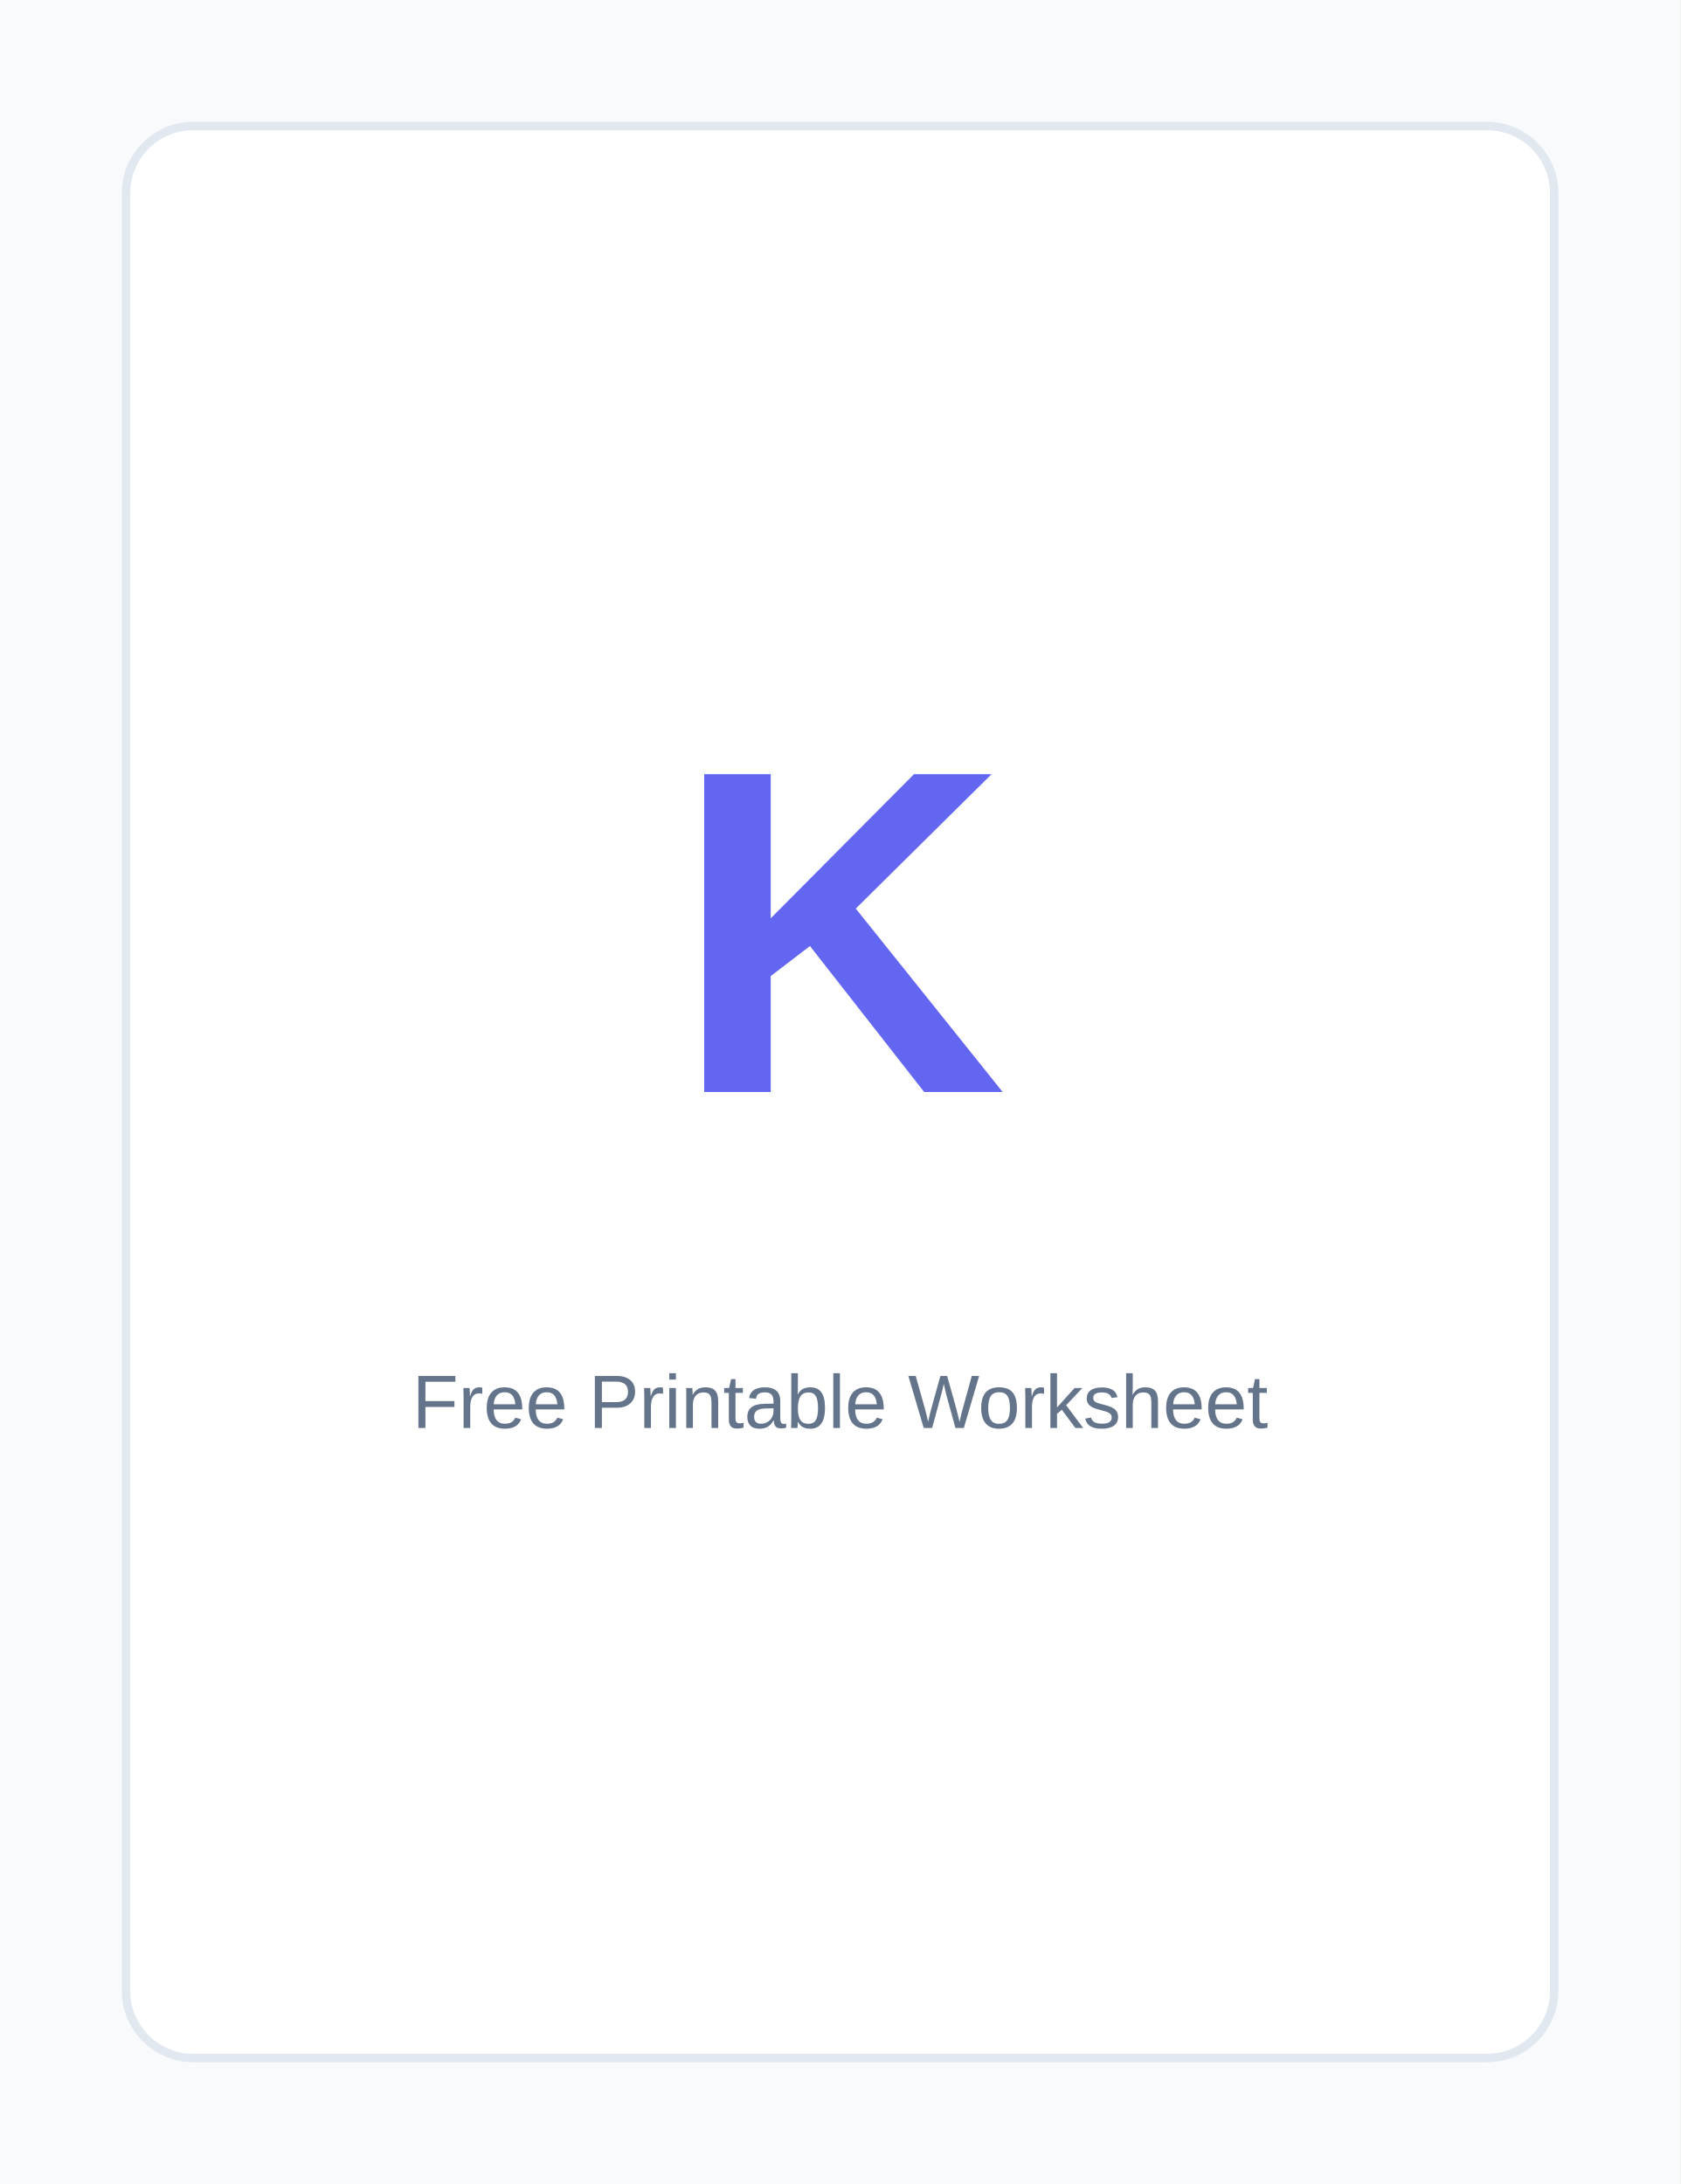
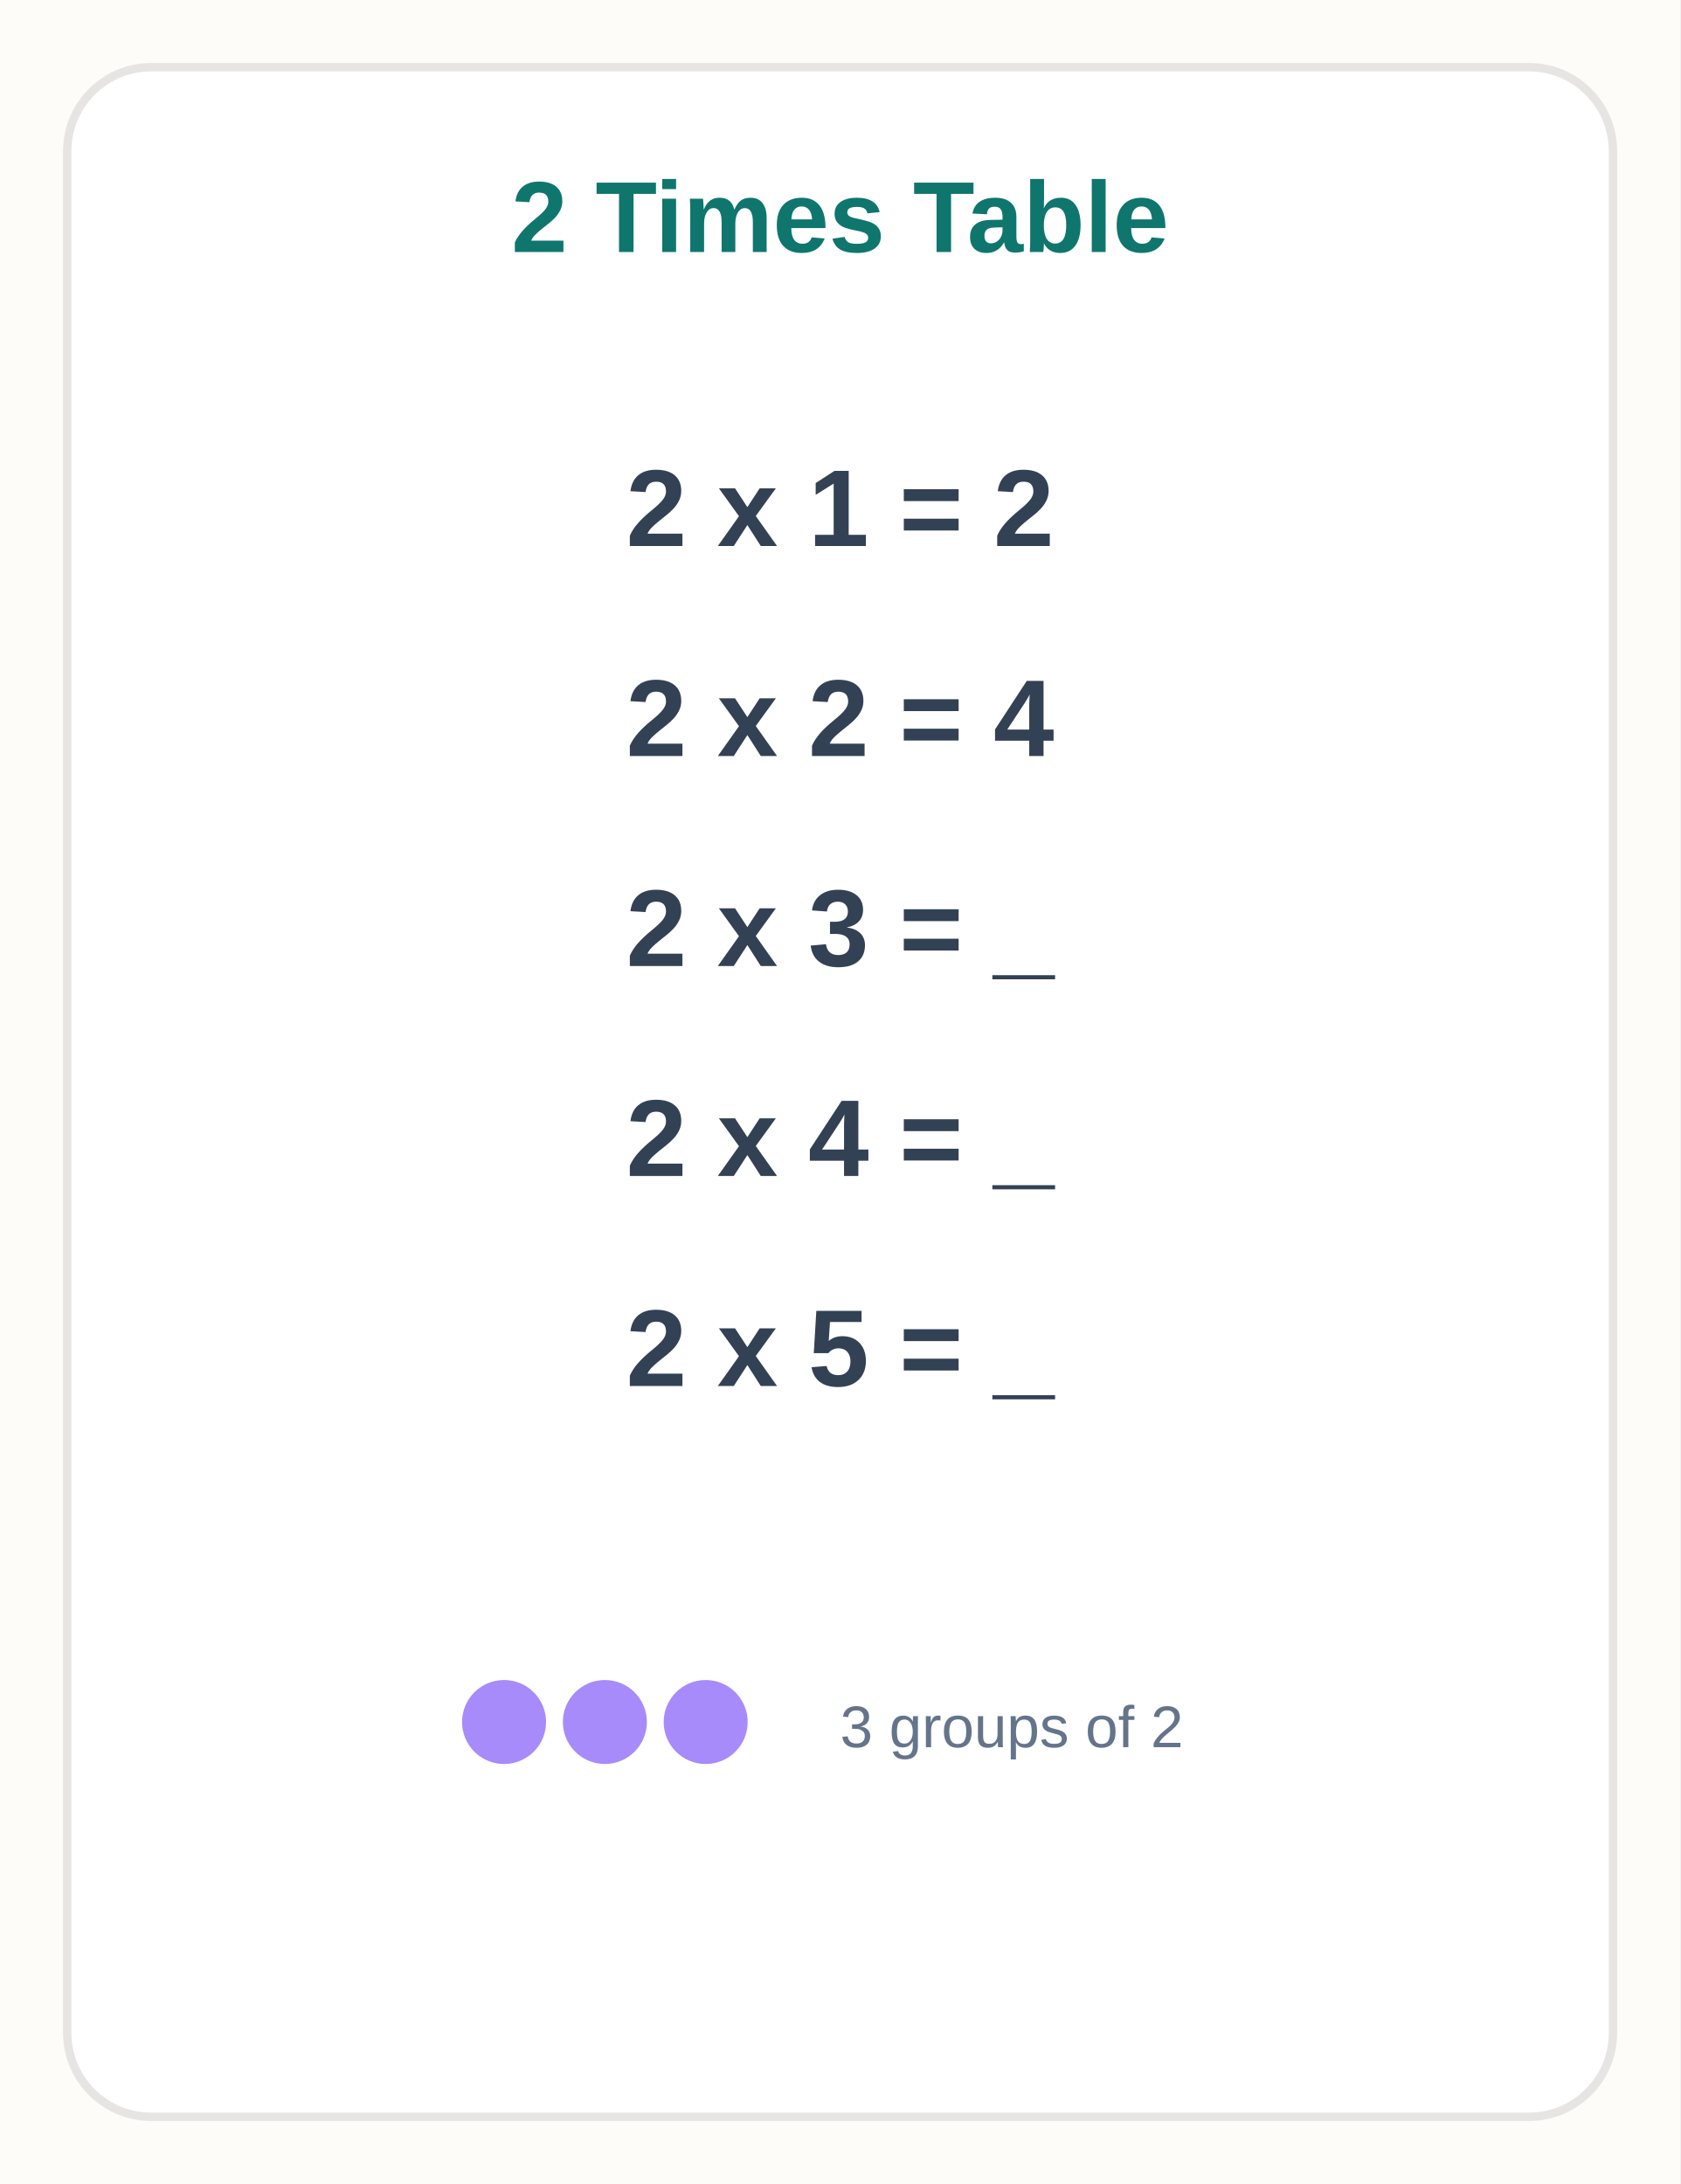
<svg xmlns="http://www.w3.org/2000/svg" viewBox="0 0 400 520">
-   <rect width="400" height="520" fill="#f8fafc" />
-   <rect x="30" y="30" width="340" height="460" rx="16" fill="#fff" stroke="#e2e8f0" stroke-width="2" />
-   <text x="200" y="260" text-anchor="middle" font-family="Arial, sans-serif" font-size="110" font-weight="bold" fill="#6366f1">K</text>
-   <text x="200" y="340" text-anchor="middle" font-family="Arial, sans-serif" font-size="18" fill="#64748b">Free Printable Worksheet</text>
+   <rect width="400" height="520" fill="#fdfcf8" />
+   <rect x="16" y="16" width="368" height="488" rx="20" fill="#ffffff" stroke="#e7e5e4" stroke-width="2" />
+   <text x="200" y="60" text-anchor="middle" font-family="Arial, sans-serif" font-size="24" font-weight="bold" fill="#0f766e">2 Times Table</text>
+   <text x="200" y="130" text-anchor="middle" font-family="Arial, sans-serif" font-size="26" font-weight="bold" fill="#334155">2 x 1 = 2</text>
+   <text x="200" y="180" text-anchor="middle" font-family="Arial, sans-serif" font-size="26" font-weight="bold" fill="#334155">2 x 2 = 4</text>
+   <text x="200" y="230" text-anchor="middle" font-family="Arial, sans-serif" font-size="26" font-weight="bold" fill="#334155">2 x 3 = _</text>
+   <text x="200" y="280" text-anchor="middle" font-family="Arial, sans-serif" font-size="26" font-weight="bold" fill="#334155">2 x 4 = _</text>
+   <text x="200" y="330" text-anchor="middle" font-family="Arial, sans-serif" font-size="26" font-weight="bold" fill="#334155">2 x 5 = _</text>
+   <circle cx="120" cy="410" r="10" fill="#a78bfa" />
+   <circle cx="144" cy="410" r="10" fill="#a78bfa" />
+   <circle cx="168" cy="410" r="10" fill="#a78bfa" />
+   <text x="200" y="416" font-family="Arial, sans-serif" font-size="14" fill="#64748b">3 groups of 2</text>
</svg>
